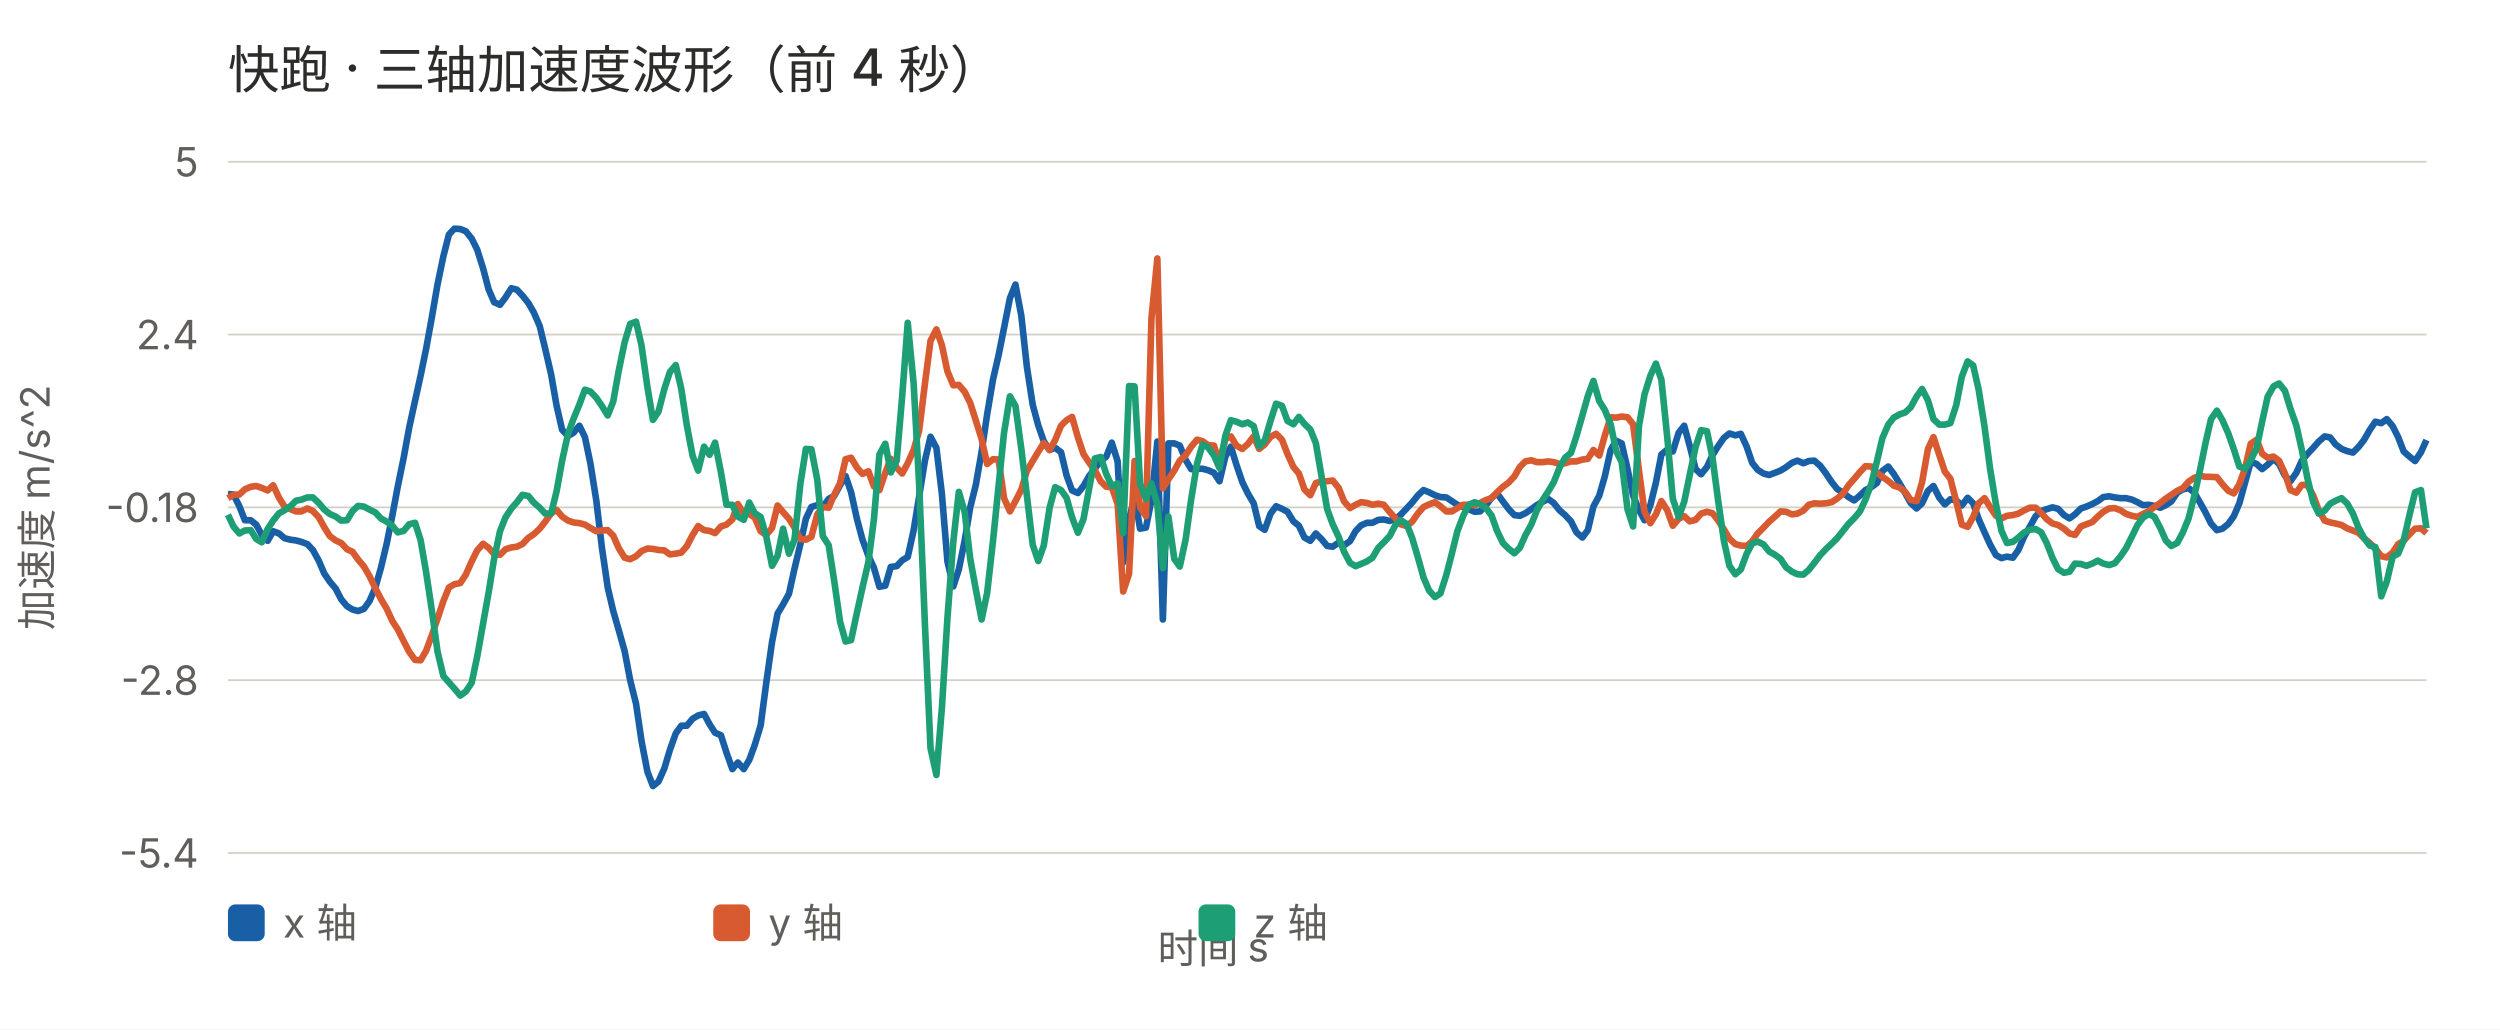
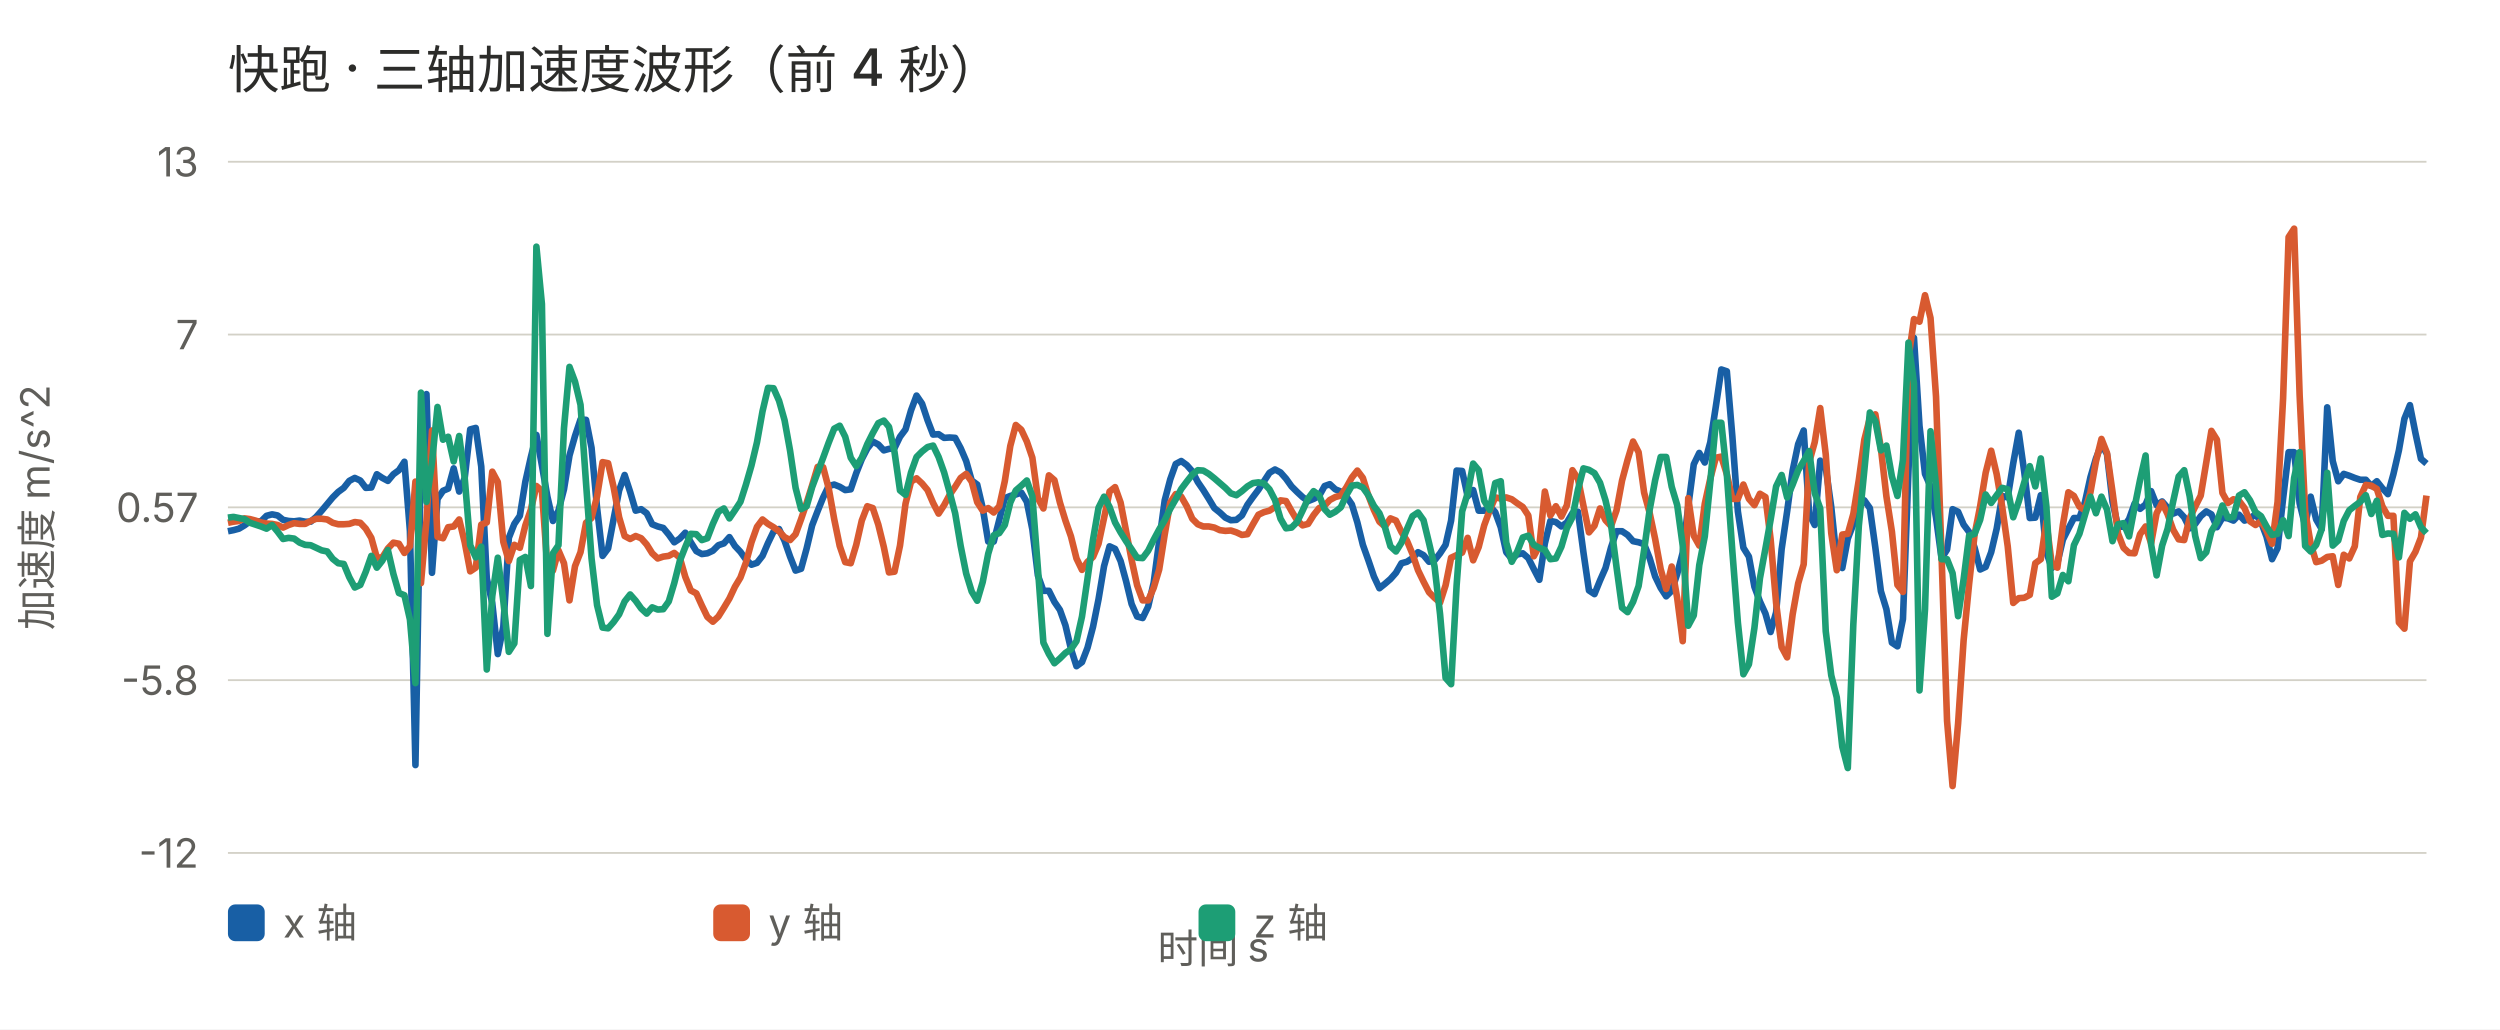
<svg xmlns="http://www.w3.org/2000/svg" viewBox="0 0 680 280" width="100%" role="img">
  <rect width="680" height="280" fill="#FFFFFF" />
  <g font-family="system-ui, -apple-system, Segoe UI, Microsoft YaHei, sans-serif">
    <text x="62" y="24" font-size="14" font-weight="500" fill="#2C2C2A">快跑 · 三轴加速度波形（前 4 秒）</text>
    <line x1="62" y1="232.0" x2="660" y2="232.0" stroke="#D3D1C7" stroke-width="0.5" />
-     <text x="54" y="236.0" font-size="11" fill="#5F5E5A" text-anchor="end">-5.4</text>
+     <text x="54" y="236.0" font-size="11" fill="#5F5E5A" text-anchor="end">-12</text>
    <line x1="62" y1="185.0" x2="660" y2="185.0" stroke="#D3D1C7" stroke-width="0.5" />
-     <text x="54" y="189.0" font-size="11" fill="#5F5E5A" text-anchor="end">-2.8</text>
+     <text x="54" y="189.0" font-size="11" fill="#5F5E5A" text-anchor="end">-5.8</text>
    <line x1="62" y1="138.0" x2="660" y2="138.0" stroke="#D3D1C7" stroke-width="0.5" />
-     <text x="54" y="142.0" font-size="11" fill="#5F5E5A" text-anchor="end">-0.18</text>
+     <text x="54" y="142.0" font-size="11" fill="#5F5E5A" text-anchor="end">0.57</text>
    <line x1="62" y1="91.0" x2="660" y2="91.0" stroke="#D3D1C7" stroke-width="0.5" />
-     <text x="54" y="95.0" font-size="11" fill="#5F5E5A" text-anchor="end">2.4</text>
+     <text x="54" y="95.0" font-size="11" fill="#5F5E5A" text-anchor="end">7</text>
    <line x1="62" y1="44.0" x2="660" y2="44.0" stroke="#D3D1C7" stroke-width="0.5" />
-     <text x="54" y="48.0" font-size="11" fill="#5F5E5A" text-anchor="end">5</text>
+     <text x="54" y="48.0" font-size="11" fill="#5F5E5A" text-anchor="end">13</text>
    <text x="62" y="262" font-size="11" fill="#5F5E5A" text-anchor="middle" transform="translate(268.0,0)">时间 s</text>
    <text x="14" y="138.0" font-size="11" fill="#5F5E5A" text-anchor="middle" transform="rotate(-90 14 138.0)">加速度 m/s^2</text>
-     <polyline points="62.0,134.4 63.5,134.5 65.1,137.7 66.6,141.5 68.2,141.5 69.7,142.7 71.2,145.5 72.8,147.1 74.3,144.5 75.9,145.1 77.4,146.4 79.0,146.8 80.5,147.0 82.0,147.4 83.6,148.0 85.1,149.6 86.7,152.5 88.2,156.0 89.7,158.2 91.3,160.1 92.8,163.0 94.4,164.9 95.9,165.8 97.4,166.2 99.0,165.6 100.5,163.5 102.1,159.8 103.6,154.5 105.2,147.8 106.7,140.3 108.2,132.3 109.8,124.5 111.3,116.3 112.9,109.0 114.4,102.2 115.9,94.9 117.5,86.1 119.0,77.4 120.6,69.7 122.1,63.8 123.6,62.2 125.2,62.3 126.7,62.9 128.3,64.9 129.8,67.9 131.4,73.0 132.9,78.7 134.4,82.2 136.0,82.9 137.5,80.9 139.1,78.4 140.6,78.8 142.1,80.4 143.7,82.4 145.2,85.0 146.8,88.7 148.3,94.9 149.9,101.8 151.4,110.4 152.9,116.9 154.5,118.6 156.0,117.7 157.6,115.8 159.1,118.9 160.6,126.1 162.2,136.2 163.7,148.8 165.3,159.8 166.8,166.2 168.3,171.4 169.9,177.1 171.4,185.0 173.0,191.4 174.5,201.6 176.1,209.9 177.6,213.8 179.1,212.6 180.7,209.0 182.2,204.0 183.8,199.5 185.3,197.4 186.8,197.4 188.4,195.5 189.9,194.6 191.5,194.2 193.0,197.0 194.5,199.3 196.1,200.0 197.6,204.7 199.2,209.2 200.7,207.4 202.3,209.2 203.8,206.7 205.3,202.6 206.9,197.3 208.4,185.9 210.0,174.6 211.5,166.9 213.0,164.4 214.6,161.5 216.1,154.7 217.7,148.0 219.2,141.1 220.7,137.9 222.3,137.4 223.8,137.9 225.4,135.7 226.9,134.9 228.5,132.0 230.0,129.5 231.5,133.9 233.1,141.2 234.6,146.8 236.2,151.2 237.7,154.4 239.2,159.6 240.8,159.3 242.3,154.2 243.9,154.0 245.4,152.4 246.9,151.5 248.5,144.3 250.0,135.1 251.6,125.2 253.1,118.8 254.7,121.8 256.2,134.4 257.7,152.7 259.3,159.5 260.8,154.9 262.4,147.0 263.9,138.0 265.4,132.0 267.0,122.9 268.5,112.7 270.1,103.2 271.6,96.7 273.1,89.2 274.7,81.1 276.2,77.4 277.8,85.9 279.3,99.7 280.9,110.1 282.4,115.7 283.9,120.0 285.5,122.4 287.0,121.8 288.6,123.0 290.1,129.3 291.6,133.4 293.2,134.1 294.7,132.2 296.3,129.4 297.8,127.5 299.4,125.3 300.9,124.2 302.4,120.4 304.0,125.5 305.5,153.0 307.1,141.3 308.6,135.1 310.1,143.8 311.7,143.5 313.2,136.0 314.8,120.1 316.3,168.5 317.8,120.6 319.4,120.6 320.9,121.2 322.5,125.1 324.0,127.6 325.6,127.5 327.1,127.5 328.6,127.9 330.2,128.6 331.7,130.9 333.3,124.2 334.8,121.5 336.3,126.4 337.9,131.1 339.4,134.2 341.0,136.9 342.5,143.1 344.0,144.1 345.6,139.7 347.1,137.7 348.7,138.4 350.2,139.2 351.8,141.8 353.3,143.0 354.8,146.2 356.4,147.1 357.9,145.1 359.5,146.7 361.0,148.5 362.5,148.7 364.1,147.6 365.6,148.3 367.2,147.2 368.7,144.5 370.2,142.9 371.8,142.2 373.3,142.2 374.9,141.4 376.4,141.3 378.0,141.7 379.5,141.2 381.0,140.0 382.6,138.3 384.1,136.7 385.7,134.7 387.2,133.3 388.7,133.9 390.3,134.7 391.8,135.2 393.4,135.3 394.9,136.3 396.4,137.3 398.0,137.9 399.5,138.5 401.1,139.2 402.6,139.1 404.2,137.4 405.7,135.4 407.2,134.2 408.8,136.4 410.3,138.4 411.9,140.1 413.4,140.3 414.9,139.6 416.5,138.5 418.0,137.4 419.6,136.5 421.1,135.7 422.6,136.8 424.2,138.8 425.7,140.1 427.3,141.8 428.8,144.8 430.4,146.2 431.9,144.2 433.4,137.8 435.0,134.8 436.5,129.6 438.1,122.4 439.6,119.9 441.1,120.6 442.7,127.6 444.2,134.8 445.8,138.7 447.3,141.5 448.9,137.4 450.4,131.3 451.9,123.6 453.5,122.3 455.0,122.8 456.6,117.7 458.1,115.8 459.6,121.3 461.2,127.6 462.7,129.0 464.3,127.0 465.8,123.8 467.3,121.4 468.9,119.1 470.4,117.9 472.0,118.4 473.5,118.0 475.1,121.5 476.6,125.9 478.1,127.8 479.7,128.8 481.2,129.2 482.8,128.6 484.3,128.0 485.8,127.1 487.4,125.9 488.9,125.3 490.5,126.0 492.0,125.4 493.5,125.3 495.1,126.7 496.6,128.7 498.2,131.1 499.7,133.0 501.3,134.0 502.8,135.2 504.3,136.1 505.9,134.8 507.4,133.3 509.0,132.5 510.5,131.4 512.0,128.1 513.6,126.9 515.1,128.9 516.7,131.5 518.2,134.1 519.7,136.8 521.3,138.3 522.8,136.9 524.4,133.5 525.9,132.2 527.5,135.4 529.0,137.2 530.5,135.8 532.1,136.1 533.6,137.5 535.2,135.4 536.7,136.9 538.2,141.2 539.8,144.8 541.3,148.1 542.9,151.0 544.4,151.8 545.9,151.4 547.5,151.7 549.0,149.6 550.6,145.9 552.1,143.3 553.7,140.4 555.2,139.0 556.7,138.5 558.3,138.0 559.8,138.4 561.4,140.1 562.9,141.0 564.4,139.9 566.0,138.3 567.5,137.8 569.1,137.1 570.6,136.3 572.1,135.2 573.7,135.0 575.2,135.3 576.8,135.5 578.3,135.5 579.9,135.9 581.4,136.6 582.9,137.4 584.5,137.3 586.0,137.6 587.6,138.1 589.1,137.4 590.6,136.4 592.2,134.0 593.7,133.1 595.3,132.8 596.8,133.9 598.4,136.7 599.9,139.4 601.4,142.4 603.0,144.2 604.5,143.8 606.1,142.5 607.6,140.4 609.1,136.9 610.7,131.1 612.2,125.6 613.8,126.2 615.3,127.6 616.8,126.4 618.4,124.8 619.9,126.2 621.5,129.4 623.0,130.9 624.6,128.6 626.1,125.3 627.6,123.5 629.2,121.8 630.7,120.1 632.3,118.7 633.8,119.0 635.3,120.9 636.9,122.1 638.4,122.7 640.0,123.1 641.5,121.6 643.0,119.7 644.6,116.9 646.1,114.7 647.7,115.1 649.2,114.0 650.8,115.9 652.3,118.9 653.8,122.8 655.4,124.2 656.9,125.4 658.5,123.0 660.0,119.7" fill="none" stroke="#185FA5" stroke-width="1.8" stroke-linejoin="round" />
+     <polyline points="62.0,144.5 63.5,144.2 65.0,143.8 66.5,142.9 68.0,141.8 69.5,141.8 71.0,141.8 72.5,140.3 74.0,139.9 75.5,140.2 77.0,141.4 78.5,141.7 80.0,141.8 81.5,141.6 83.0,141.9 84.5,141.9 86.0,140.6 87.5,138.9 89.0,137.1 90.5,135.3 92.0,133.8 93.5,132.7 95.0,130.8 96.5,130.0 98.0,130.7 99.5,132.7 101.0,132.6 102.5,129.0 104.0,130.0 105.5,130.8 107.0,129.0 108.5,127.9 110.0,125.6 111.5,144.4 113.0,208.1 114.5,122.6 116.0,107.2 117.5,155.8 119.0,135.7 120.5,133.5 121.9,132.9 123.4,127.4 124.9,133.7 126.4,130.0 127.9,116.8 129.4,116.4 130.9,126.9 132.4,157.3 133.9,164.1 135.4,177.9 136.9,170.5 138.4,146.3 139.9,142.5 141.4,140.3 142.9,131.0 144.4,124.3 145.9,118.3 147.4,126.6 148.9,135.1 150.4,141.7 151.9,138.9 153.4,133.1 154.9,123.9 156.4,118.6 157.9,114.1 159.4,114.2 160.9,121.8 162.4,138.1 163.9,151.2 165.4,149.2 166.9,141.2 168.4,133.4 169.9,129.2 171.4,133.8 172.9,138.9 174.4,138.5 175.9,139.6 177.4,142.6 178.9,143.2 180.4,143.6 181.9,145.4 183.4,147.5 184.9,146.5 186.4,144.9 187.9,147.5 189.4,149.9 190.9,150.7 192.4,150.5 193.9,149.8 195.4,148.3 196.9,147.8 198.4,146.1 199.9,148.5 201.4,150.1 202.9,152.2 204.4,153.6 205.9,153.1 207.4,151.2 208.9,147.7 210.4,144.6 211.9,143.9 213.4,147.1 214.9,151.4 216.4,155.2 217.9,154.7 219.4,149.2 220.9,142.9 222.4,139.0 223.9,135.3 225.4,132.2 226.9,131.8 228.4,132.4 229.9,133.3 231.4,133.1 232.9,128.7 234.4,124.9 235.9,122.0 237.4,120.1 238.9,120.9 240.4,122.5 241.8,122.1 243.3,121.9 244.8,118.8 246.3,116.8 247.8,111.6 249.3,107.6 250.8,109.8 252.3,114.3 253.8,118.2 255.3,118.1 256.8,119.1 258.3,119.0 259.8,119.1 261.3,121.9 262.8,125.4 264.3,130.7 265.8,131.8 267.3,138.2 268.8,147.3 270.3,147.3 271.8,141.4 273.3,135.5 274.8,134.9 276.3,134.5 277.8,134.0 279.3,136.5 280.8,144.0 282.3,156.5 283.8,160.7 285.3,160.7 286.8,163.7 288.3,165.9 289.8,170.1 291.3,176.5 292.8,181.2 294.3,180.1 295.8,176.2 297.3,170.5 298.8,163.0 300.3,154.0 301.8,148.6 303.3,149.3 304.8,152.6 306.3,158.1 307.8,164.3 309.3,167.7 310.8,168.1 312.3,165.0 313.8,158.5 315.3,147.2 316.8,136.1 318.3,130.4 319.8,126.2 321.3,125.4 322.8,126.5 324.3,128.2 325.8,131.1 327.3,133.3 328.8,135.7 330.3,138.2 331.8,139.4 333.3,140.8 334.8,141.5 336.3,141.4 337.8,140.2 339.3,137.3 340.8,135.2 342.3,133.2 343.8,130.9 345.3,128.6 346.8,127.7 348.3,128.5 349.8,130.2 351.3,132.3 352.8,133.8 354.3,135.2 355.8,136.3 357.3,135.7 358.8,134.9 360.3,132.2 361.7,131.7 363.2,133.1 364.7,133.7 366.2,135.0 367.7,137.2 369.2,142.1 370.7,148.2 372.2,152.4 373.7,156.8 375.2,160.0 376.7,158.8 378.2,157.5 379.7,155.8 381.2,153.2 382.7,152.8 384.2,151.8 385.7,150.2 387.2,151.0 388.7,152.8 390.2,152.4 391.7,150.5 393.2,148.2 394.7,141.6 396.2,128.0 397.7,128.1 399.2,135.0 400.7,133.3 402.2,138.9 403.7,138.9 405.2,137.6 406.7,139.3 408.2,143.4 409.7,150.2 411.2,152.0 412.7,150.8 414.2,150.5 415.7,151.8 417.2,154.8 418.7,157.7 420.2,147.8 421.7,141.7 423.2,142.0 424.7,143.2 426.2,142.1 427.7,139.6 429.2,139.2 430.7,150.3 432.2,160.6 433.7,161.6 435.2,157.9 436.7,154.5 438.2,148.9 439.7,144.5 441.2,144.5 442.7,145.5 444.2,147.2 445.7,147.5 447.2,148.0 448.7,151.8 450.2,156.8 451.7,159.9 453.2,162.2 454.7,160.7 456.2,156.1 457.7,150.3 459.2,137.8 460.7,126.3 462.2,123.2 463.7,125.8 465.2,120.3 466.7,110.6 468.2,100.5 469.7,101.0 471.2,118.7 472.7,139.1 474.2,149.0 475.7,151.4 477.2,159.6 478.7,163.6 480.2,166.9 481.6,171.9 483.1,166.6 484.6,149.4 486.1,139.1 487.6,128.0 489.1,120.8 490.6,117.1 492.1,139.8 493.6,142.8 495.1,125.3 496.6,127.2 498.1,137.9 499.6,152.2 501.1,154.5 502.6,146.5 504.1,142.6 505.6,138.0 507.1,136.1 508.6,138.2 510.1,149.0 511.6,160.8 513.1,165.7 514.6,174.8 516.1,175.8 517.6,168.4 519.1,128.2 520.6,91.9 522.1,115.8 523.6,128.9 525.1,132.3 526.6,140.8 528.1,151.9 529.6,149.5 531.1,138.5 532.6,139.2 534.1,142.7 535.6,144.7 537.1,149.0 538.6,154.9 540.1,154.2 541.6,150.2 543.1,143.8 544.6,134.9 546.1,135.3 547.6,126.0 549.1,117.7 550.6,128.4 552.1,140.9 553.6,140.8 555.1,134.7 556.6,150.2 558.1,154.5 559.6,153.2 561.1,146.8 562.6,143.8 564.1,140.9 565.6,140.9 567.1,136.6 568.6,129.8 570.1,124.7 571.6,120.9 573.1,123.5 574.6,136.5 576.1,143.2 577.6,143.3 579.1,141.2 580.6,137.0 582.1,138.4 583.6,137.2 585.1,133.6 586.6,137.4 588.1,136.4 589.6,138.1 591.1,139.7 592.6,139.1 594.1,140.7 595.6,143.7 597.1,142.5 598.6,140.4 600.1,139.1 601.5,139.9 603.0,143.4 604.5,140.8 606.0,141.0 607.5,141.6 609.0,140.0 610.5,141.6 612.0,141.1 613.5,139.8 615.0,142.0 616.5,146.0 618.0,152.1 619.5,149.1 621.0,135.6 622.5,123.0 624.0,123.0 625.5,136.9 627.0,143.0 628.5,135.1 630.0,141.3 631.5,143.9 633.0,110.8 634.5,125.4 636.0,130.9 637.5,128.9 639.0,129.4 640.5,130.0 642.0,130.5 643.5,130.5 645.0,132.2 646.5,130.9 648.0,132.8 649.5,134.4 651.0,129.0 652.5,122.5 654.0,113.9 655.5,110.2 657.0,117.8 658.5,124.8 660.0,126.1" fill="none" stroke="#185FA5" stroke-width="1.8" stroke-linejoin="round" />
    <rect x="62" y="246" width="10" height="10" rx="2" fill="#185FA5" />
    <text x="77" y="255" font-size="11" fill="#5F5E5A">x 轴</text>
-     <polyline points="62.0,135.5 63.5,134.6 65.1,134.5 66.6,133.1 68.2,132.4 69.7,132.2 71.2,132.7 72.8,133.4 74.3,132.0 75.9,135.4 77.4,137.8 79.0,138.5 80.5,139.1 82.0,139.1 83.6,138.3 85.1,139.0 86.7,140.7 88.2,143.4 89.7,145.8 91.3,147.0 92.8,147.7 94.4,149.4 95.9,150.1 97.4,152.2 99.0,154.1 100.5,156.7 102.1,160.0 103.6,162.9 105.2,165.6 106.7,168.9 108.2,171.2 109.8,174.4 111.3,177.3 112.9,179.5 114.4,179.6 115.9,177.0 117.5,172.7 119.0,168.3 120.6,163.5 122.1,159.8 123.6,158.9 125.2,158.6 126.7,156.3 128.3,152.7 129.8,149.7 131.4,147.9 132.9,149.0 134.4,150.7 136.0,150.9 137.5,149.4 139.1,148.9 140.6,148.7 142.1,148.0 143.7,146.3 145.2,145.3 146.8,143.8 148.3,141.9 149.9,139.6 151.4,138.7 152.9,140.5 154.5,141.6 156.0,142.1 157.6,142.3 159.1,142.7 160.6,143.6 162.2,144.5 163.7,144.3 165.3,144.2 166.8,145.7 168.3,149.1 169.9,151.7 171.4,152.1 173.0,151.3 174.5,149.9 176.1,149.2 177.6,149.3 179.1,149.6 180.7,149.7 182.2,150.8 183.8,150.6 185.3,150.3 186.8,148.6 188.4,145.5 189.9,143.1 191.5,144.2 193.0,144.4 194.5,145.0 196.1,143.2 197.6,142.7 199.2,141.3 200.7,137.1 202.3,139.7 203.8,139.8 205.3,140.8 206.9,144.5 208.4,145.5 210.0,143.6 211.5,137.5 213.0,139.3 214.6,141.1 216.1,143.5 217.7,146.6 219.2,146.8 220.7,146.0 222.3,139.9 223.8,137.9 225.4,138.1 226.9,134.6 228.5,131.4 230.0,124.9 231.5,124.5 233.1,127.2 234.6,128.9 236.2,128.2 237.7,132.3 239.2,133.3 240.8,128.6 242.3,124.8 243.9,127.2 245.4,128.8 246.9,126.0 248.5,122.4 250.0,117.2 251.6,104.2 253.1,92.7 254.7,89.6 256.2,93.9 257.7,101.0 259.3,104.8 260.8,104.7 262.4,106.6 263.9,109.6 265.4,114.3 267.0,119.4 268.5,126.2 270.1,124.9 271.6,125.0 273.1,135.5 274.7,139.1 276.2,136.3 277.8,133.2 279.3,128.1 280.9,125.4 282.4,122.9 283.9,120.5 285.5,122.4 287.0,119.7 288.6,115.8 290.1,114.3 291.6,113.4 293.2,119.0 294.7,123.5 296.3,125.9 297.8,127.9 299.4,130.9 300.9,132.4 302.4,132.5 304.0,137.1 305.5,160.9 307.1,156.1 308.6,125.4 310.1,138.0 311.7,140.4 313.2,86.5 314.8,70.3 316.3,132.8 317.8,130.4 319.4,128.0 320.9,125.3 322.5,123.8 324.0,121.5 325.6,119.6 327.1,120.0 328.6,121.1 330.2,121.2 331.7,126.0 333.3,119.4 334.8,118.7 336.3,121.2 337.9,122.1 339.4,120.8 341.0,118.7 342.5,122.1 344.0,120.9 345.6,118.8 347.1,118.0 348.7,119.6 350.2,123.5 351.8,127.0 353.3,128.8 354.8,133.1 356.4,134.7 357.9,131.4 359.5,130.9 361.0,130.9 362.5,130.7 364.1,132.7 365.6,136.4 367.2,138.2 368.7,137.3 370.2,136.6 371.8,136.8 373.3,137.3 374.9,137.0 376.4,137.3 378.0,139.3 379.5,140.9 381.0,142.6 382.6,143.1 384.1,141.9 385.7,139.6 387.2,137.9 388.7,137.2 390.3,136.6 391.8,137.7 393.4,139.1 394.9,139.1 396.4,138.2 398.0,137.3 399.5,137.3 401.1,137.4 402.6,136.8 404.2,136.0 405.7,135.5 407.2,133.9 408.8,132.4 410.3,131.3 411.9,129.6 413.4,127.0 414.9,125.5 416.5,125.2 418.0,125.7 419.6,125.7 421.1,125.5 422.6,125.7 424.2,126.2 425.7,126.0 427.3,125.5 428.8,125.5 430.4,125.0 431.9,124.8 433.4,122.4 435.0,123.9 436.5,118.5 438.1,113.5 439.6,113.6 441.1,113.3 442.7,113.5 444.2,115.4 445.8,128.0 447.3,139.2 448.9,142.3 450.4,139.9 451.9,136.3 453.5,138.8 455.0,143.0 456.6,141.1 458.1,140.4 459.6,141.8 461.2,141.4 462.7,139.7 464.3,139.2 465.8,139.6 467.3,141.5 468.9,144.0 470.4,146.5 472.0,148.0 473.5,148.4 475.1,148.5 476.6,147.2 478.1,145.1 479.7,143.5 481.2,141.9 482.8,140.5 484.3,139.1 485.8,139.2 487.4,139.9 488.9,139.7 490.5,138.9 492.0,137.3 493.5,136.9 495.1,137.0 496.6,136.9 498.2,136.6 499.7,135.6 501.3,134.3 502.8,132.0 504.3,130.3 505.9,128.4 507.4,126.8 509.0,126.9 510.5,128.5 512.0,129.7 513.6,130.8 515.1,132.1 516.7,132.6 518.2,133.8 519.7,136.0 521.3,136.3 522.8,131.2 524.4,122.1 525.9,118.9 527.5,123.8 529.0,128.3 530.5,130.2 532.1,136.4 533.6,142.7 535.2,143.3 536.7,140.6 538.2,136.9 539.8,135.5 541.3,137.9 542.9,140.3 544.4,141.0 545.9,140.3 547.5,140.1 549.0,139.7 550.6,138.8 552.1,138.1 553.7,138.1 555.2,139.5 556.7,141.2 558.3,142.4 559.8,142.8 561.4,143.8 562.9,145.1 564.4,145.5 566.0,143.2 567.5,142.6 569.1,142.0 570.6,140.5 572.1,139.2 573.7,138.3 575.2,138.2 576.8,138.8 578.3,139.8 579.9,140.3 581.4,140.6 582.9,139.8 584.5,139.0 586.0,137.9 587.6,136.8 589.1,135.6 590.6,134.6 592.2,133.5 593.7,132.8 595.3,131.0 596.8,130.0 598.4,129.4 599.9,129.7 601.4,129.7 603.0,129.8 604.5,131.7 606.1,133.5 607.6,134.2 609.1,131.7 610.7,127.2 612.2,120.7 613.8,119.6 615.3,123.4 616.8,124.5 618.4,124.2 619.9,125.3 621.5,128.8 623.0,133.3 624.6,134.0 626.1,131.9 627.6,131.9 629.2,134.8 630.7,138.8 632.3,141.6 633.8,142.1 635.3,142.4 636.9,142.8 638.4,143.7 640.0,144.3 641.5,144.9 643.0,146.4 644.6,147.7 646.1,149.2 647.7,151.3 649.2,151.6 650.8,150.3 652.3,148.0 653.8,147.1 655.4,145.3 656.9,143.8 658.5,143.7 660.0,145.0" fill="none" stroke="#D85A30" stroke-width="1.8" stroke-linejoin="round" />
+     <polyline points="62.0,142.2 63.5,141.9 65.0,141.7 66.5,141.0 68.0,141.2 69.5,141.6 71.0,142.1 72.5,142.4 74.0,142.5 75.5,142.8 77.0,143.5 78.5,142.8 80.0,142.3 81.5,142.5 83.0,142.5 84.5,141.7 86.0,141.1 87.5,141.1 89.0,141.3 90.5,142.2 92.0,142.6 93.5,142.6 95.0,142.5 96.5,142.0 98.0,142.2 99.5,143.8 101.0,146.3 102.5,151.7 104.0,151.6 105.5,149.2 107.0,147.6 108.5,147.9 110.0,150.4 111.5,148.6 113.0,131.0 114.5,158.6 116.0,141.6 117.5,117.1 119.0,146.0 120.5,146.4 121.9,143.4 123.4,143.2 124.9,141.3 126.4,147.5 127.9,155.4 129.4,154.4 130.9,142.7 132.4,142.1 133.9,128.3 135.4,131.1 136.9,147.4 138.4,152.6 139.9,148.2 141.4,149.0 142.9,142.9 144.4,138.6 145.9,132.2 147.4,133.5 148.9,154.6 150.4,155.2 151.9,149.7 153.4,153.2 154.9,163.3 156.4,154.0 157.9,150.2 159.4,142.2 160.9,140.9 162.4,135.0 163.9,125.7 165.4,126.0 166.9,132.5 168.4,140.7 169.9,145.8 171.4,146.6 172.9,145.8 174.4,146.4 175.9,148.1 177.4,150.5 178.9,151.9 180.4,151.4 181.9,151.2 183.4,150.4 184.9,151.7 186.4,156.9 187.9,160.6 189.4,161.4 190.9,164.7 192.4,167.8 193.9,169.1 195.4,167.7 196.9,165.3 198.4,162.8 199.9,159.6 201.4,157.1 202.9,153.0 204.4,147.5 205.9,143.3 207.4,141.3 208.9,142.5 210.4,143.4 211.9,144.5 213.4,146.1 214.9,146.9 216.4,145.3 217.9,141.2 219.4,136.8 220.9,132.0 222.4,127.0 223.9,127.1 225.4,132.8 226.9,141.2 228.4,148.5 229.9,152.9 231.4,153.2 232.9,148.2 234.4,141.6 235.9,137.7 237.4,138.2 238.9,142.7 240.4,148.8 241.8,155.7 243.3,155.5 244.8,148.4 246.3,137.0 247.8,131.0 249.3,130.1 250.8,131.5 252.3,133.3 253.8,136.8 255.3,139.7 256.8,137.4 258.3,134.6 259.8,132.4 261.3,130.0 262.8,128.9 264.3,131.0 265.8,136.6 267.3,138.9 268.8,138.2 270.3,139.4 271.8,137.7 273.3,130.9 274.8,121.3 276.3,115.6 277.8,116.9 279.3,120.1 280.8,124.5 282.3,135.5 283.8,138.3 285.3,129.3 286.8,130.6 288.3,136.7 289.8,141.6 291.3,145.9 292.8,151.9 294.3,155.0 295.8,152.8 297.3,151.5 298.8,147.9 300.3,140.9 301.8,133.7 303.3,132.5 304.8,136.7 306.3,144.5 307.8,152.3 309.3,159.2 310.8,163.3 312.3,163.3 313.8,159.9 315.3,154.9 316.8,145.4 318.3,136.7 319.8,134.4 321.3,135.1 322.8,137.7 324.3,141.1 325.8,142.6 327.3,143.2 328.8,143.2 330.3,143.5 331.8,144.2 333.3,144.4 334.8,144.3 336.3,144.8 337.8,145.5 339.3,145.3 340.8,142.6 342.3,140.0 343.8,139.3 345.3,138.9 346.8,137.9 348.3,136.1 349.8,136.3 351.3,139.0 352.8,141.5 354.3,142.9 355.8,142.5 357.3,140.1 358.8,138.2 360.3,137.5 361.7,136.0 363.2,135.2 364.7,134.8 366.2,132.6 367.7,129.9 369.2,128.0 370.7,130.0 372.2,134.8 373.7,138.7 375.2,141.9 376.7,143.2 378.2,141.0 379.7,141.6 381.2,144.7 382.7,147.1 384.2,150.7 385.7,155.1 387.2,158.2 388.7,161.1 390.2,162.6 391.7,163.9 393.2,159.2 394.7,151.7 396.2,151.0 397.7,150.3 399.2,146.3 400.7,152.4 402.2,148.8 403.7,142.9 405.2,138.8 406.7,135.3 408.2,135.6 409.7,135.3 411.2,135.8 412.7,136.9 414.2,137.9 415.7,140.2 417.2,151.3 418.7,148.5 420.2,133.7 421.7,140.2 423.2,137.7 424.7,140.5 426.2,137.4 427.7,127.9 429.2,130.2 430.7,137.6 432.2,144.8 433.7,143.0 435.2,138.3 436.7,141.5 438.2,143.1 439.7,138.8 441.2,130.7 442.7,125.1 444.2,120.1 445.7,123.0 447.2,134.0 448.7,139.5 450.2,146.6 451.7,154.8 453.2,160.2 454.7,154.1 456.2,162.7 457.7,174.4 459.2,135.5 460.7,145.7 462.2,148.4 463.7,137.0 465.2,130.2 466.7,124.5 468.2,124.2 469.7,129.0 471.2,135.7 472.7,135.7 474.2,131.8 475.7,135.7 477.2,137.4 478.7,134.3 480.2,135.2 481.6,146.6 483.1,164.0 484.6,176.0 486.1,178.8 487.6,167.1 489.1,158.7 490.6,153.5 492.1,125.7 493.6,120.3 495.1,111.0 496.6,123.6 498.1,145.0 499.6,155.1 501.1,145.4 502.6,145.2 504.1,139.8 505.6,130.5 507.1,119.6 508.6,113.7 510.1,112.7 511.6,121.9 513.1,135.0 514.6,144.6 516.1,159.1 517.6,161.0 519.1,97.5 520.6,86.8 522.1,87.5 523.6,80.3 525.1,86.5 526.6,107.9 528.1,151.0 529.6,196.1 531.1,213.8 532.6,196.8 534.1,174.2 535.6,158.8 537.1,145.3 538.6,137.7 540.1,128.6 541.6,122.6 543.1,129.0 544.6,137.9 546.1,148.6 547.6,164.0 549.1,162.7 550.6,162.6 552.1,161.8 553.6,153.2 555.1,152.1 556.6,141.9 558.1,153.6 559.6,154.4 561.1,142.8 562.6,133.9 564.1,134.9 565.6,137.8 567.1,138.8 568.6,133.9 570.1,125.5 571.6,119.4 573.1,123.2 574.6,133.8 576.1,145.1 577.6,149.0 579.1,150.4 580.6,150.5 582.1,145.3 583.6,143.2 585.1,147.8 586.6,139.6 588.1,136.7 589.6,139.9 591.1,144.1 592.6,146.7 594.1,146.9 595.6,140.9 597.1,137.8 598.6,134.8 600.1,125.8 601.5,117.2 603.0,119.6 604.5,134.1 606.0,136.8 607.5,135.8 609.0,136.2 610.5,138.2 612.0,141.8 613.5,142.8 615.0,141.7 616.5,144.4 618.0,147.9 619.5,136.5 621.0,108.4 622.5,64.5 624.0,62.2 625.5,107.5 627.0,139.0 628.5,147.9 630.0,152.9 631.5,152.5 633.0,151.5 634.5,151.3 636.0,159.1 637.5,150.9 639.0,151.9 640.5,148.6 642.0,135.2 643.5,131.9 645.0,132.1 646.5,133.0 648.0,137.7 649.5,140.3 651.0,140.3 652.5,169.3 654.0,171.0 655.5,152.7 657.0,150.1 658.5,146.2 660.0,134.8" fill="none" stroke="#D85A30" stroke-width="1.8" stroke-linejoin="round" />
    <rect x="194" y="246" width="10" height="10" rx="2" fill="#D85A30" />
    <text x="209" y="255" font-size="11" fill="#5F5E5A">y 轴</text>
-     <polyline points="62.0,140.0 63.5,143.2 65.1,145.1 66.6,144.3 68.2,144.2 69.7,146.6 71.2,147.5 72.8,143.9 74.3,141.6 75.9,139.6 77.4,138.8 79.0,137.7 80.5,136.2 82.0,135.9 83.6,135.3 85.1,135.3 86.7,136.8 88.2,138.6 89.7,139.8 91.3,140.5 92.8,141.6 94.4,141.5 95.9,139.0 97.4,137.6 99.0,137.8 100.5,138.6 102.1,139.4 103.6,141.0 105.2,141.9 106.7,143.0 108.2,144.8 109.8,144.4 111.3,142.6 112.9,142.2 114.4,146.9 115.9,155.6 117.5,166.3 119.0,177.2 120.6,183.9 122.1,185.6 123.6,187.3 125.2,189.2 126.7,188.1 128.3,185.7 129.8,178.6 131.4,169.6 132.9,161.2 134.4,152.0 136.0,144.5 137.5,140.7 139.1,138.3 140.6,136.6 142.1,134.6 143.7,134.9 145.2,136.7 146.8,138.1 148.3,139.7 149.9,139.7 151.4,133.6 152.9,125.3 154.5,118.0 156.0,113.9 157.6,110.0 159.1,106.0 160.6,106.5 162.2,108.2 163.7,110.4 165.3,113.0 166.8,109.2 168.3,100.8 169.9,93.1 171.4,88.1 173.0,87.5 174.5,94.0 176.1,105.3 177.6,114.2 179.1,112.0 180.7,105.8 182.2,101.2 183.8,99.3 185.3,105.7 186.8,115.6 188.4,124.0 189.9,128.0 191.5,121.5 193.0,123.7 194.5,120.4 196.1,128.5 197.6,137.3 199.2,137.3 200.7,140.5 202.3,141.4 203.8,136.7 205.3,139.6 206.9,140.6 208.4,145.8 210.0,153.9 211.5,151.2 213.0,143.8 214.6,150.6 216.1,146.8 217.7,131.6 219.2,122.1 220.7,122.2 222.3,130.5 223.8,145.8 225.4,148.3 226.9,158.0 228.5,169.1 230.0,174.5 231.5,174.1 233.1,166.6 234.6,159.8 236.2,152.9 237.7,141.3 239.2,123.6 240.8,120.7 242.3,128.5 243.9,125.3 245.4,107.7 246.9,87.8 248.5,104.2 250.0,131.6 251.6,170.3 253.1,203.5 254.7,210.8 256.2,192.5 257.7,168.1 259.3,147.3 260.8,133.8 262.4,139.3 263.9,152.0 265.4,160.2 267.0,168.5 268.5,161.3 270.1,147.1 271.6,132.3 273.1,117.7 274.7,107.8 276.2,110.4 277.8,122.1 279.3,134.7 280.9,148.2 282.4,152.6 283.9,148.4 285.5,138.1 287.0,132.5 288.6,133.3 290.1,135.4 291.6,140.7 293.2,144.9 294.7,141.2 296.3,132.6 297.8,124.7 299.4,124.3 300.9,128.9 302.4,132.2 304.0,131.5 305.5,145.0 307.1,105.0 308.6,105.1 310.1,131.5 311.7,135.7 313.2,131.5 314.8,137.2 316.3,154.5 317.8,140.5 319.4,152.0 320.9,154.1 322.5,146.7 324.0,135.8 325.6,126.1 327.1,120.9 328.6,121.7 330.2,123.9 331.7,127.3 333.3,118.5 334.8,114.3 336.3,114.7 337.9,115.4 339.4,114.9 341.0,115.9 342.5,121.4 344.0,119.8 345.6,114.4 347.1,109.8 348.7,110.4 350.2,114.5 351.8,115.4 353.3,113.4 354.8,115.3 356.4,116.8 357.9,120.5 359.5,129.8 361.0,138.5 362.5,142.6 364.1,146.0 365.6,150.1 367.2,153.1 368.7,154.0 370.2,153.4 371.8,152.7 373.3,151.7 374.9,149.0 376.4,147.5 378.0,145.8 379.5,142.9 381.0,141.5 382.6,142.5 384.1,146.3 385.7,151.7 387.2,157.1 388.7,160.6 390.3,162.4 391.8,161.4 393.4,156.4 394.9,150.6 396.4,144.5 398.0,140.3 399.5,137.3 401.1,136.6 402.6,137.2 404.2,138.2 405.7,140.2 407.2,144.4 408.8,147.7 410.3,149.2 411.9,150.5 413.4,149.0 414.9,145.6 416.5,142.7 418.0,138.9 419.6,136.0 421.1,133.7 422.6,131.2 424.2,127.2 425.7,124.5 427.3,123.2 428.8,118.6 430.4,113.0 431.9,107.7 433.4,103.6 435.0,109.1 436.5,111.5 438.1,115.4 439.6,122.7 441.1,125.7 442.7,138.6 444.2,143.2 445.8,115.9 447.3,107.3 448.9,102.2 450.4,98.9 451.9,103.3 453.5,119.0 455.0,135.6 456.6,140.6 458.1,136.5 459.6,129.2 461.2,121.6 462.7,117.0 464.3,117.3 465.8,124.5 467.3,135.9 468.9,147.1 470.4,153.9 472.0,156.2 473.5,154.9 475.1,150.6 476.6,147.8 478.1,147.3 479.7,148.1 481.2,150.0 482.8,150.9 484.3,152.0 485.8,154.3 487.4,155.5 488.9,156.2 490.5,156.3 492.0,155.0 493.5,153.1 495.1,151.0 496.6,149.4 498.2,147.9 499.7,146.4 501.3,144.4 502.8,142.5 504.3,141.0 505.9,139.1 507.4,135.9 509.0,131.6 510.5,125.6 512.0,119.2 513.6,115.5 515.1,113.6 516.7,112.7 518.2,112.2 519.7,110.8 521.3,107.9 522.8,105.8 524.4,108.9 525.9,114.0 527.5,115.5 529.0,115.5 530.5,115.1 532.1,110.2 533.6,102.5 535.2,98.3 536.7,99.4 538.2,106.0 539.8,116.1 541.3,127.5 542.9,137.2 544.4,144.4 545.9,147.7 547.5,147.4 549.0,146.2 550.6,144.8 552.1,144.1 553.7,143.9 555.2,144.8 556.7,147.7 558.3,151.8 559.8,154.8 561.4,155.8 562.9,155.5 564.4,153.3 566.0,153.4 567.5,153.9 569.1,153.3 570.6,152.5 572.1,153.3 573.7,153.7 575.2,153.2 576.8,151.3 578.3,149.1 579.9,145.9 581.4,142.8 582.9,140.8 584.5,139.8 586.0,140.6 587.6,143.6 589.1,147.0 590.6,148.5 592.2,147.7 593.7,144.9 595.3,141.0 596.8,135.1 598.4,127.9 599.9,120.5 601.4,114.0 603.0,111.7 604.5,114.3 606.1,117.9 607.6,122.2 609.1,126.9 610.7,127.5 612.2,125.2 613.8,121.9 615.3,114.7 616.8,107.9 618.4,105.1 619.9,104.3 621.5,106.3 623.0,111.2 624.6,115.7 626.1,122.4 627.6,130.0 629.2,136.6 630.7,139.7 632.3,138.9 633.8,137.0 635.3,136.2 636.9,135.5 638.4,136.9 640.0,139.7 641.5,143.5 643.0,146.3 644.6,148.4 646.1,148.8 647.7,162.2 649.2,158.2 650.8,151.4 652.3,150.6 653.8,147.0 655.4,140.0 656.9,133.9 658.5,133.3 660.0,143.7" fill="none" stroke="#1D9E75" stroke-width="1.8" stroke-linejoin="round" />
+     <polyline points="62.0,140.8 63.5,140.6 65.0,140.9 66.5,141.2 68.0,142.2 69.5,142.7 71.0,143.2 72.5,143.8 74.0,142.8 75.5,144.6 77.0,146.6 78.5,146.3 80.0,146.5 81.5,147.6 83.0,148.2 84.5,148.3 86.0,149.0 87.5,149.7 89.0,150.0 90.5,152.0 92.0,153.2 93.5,153.4 95.0,157.0 96.5,159.8 98.0,159.1 99.5,155.5 101.0,151.2 102.5,154.4 104.0,152.5 105.5,149.6 107.0,156.1 108.5,161.3 110.0,161.9 111.5,168.5 113.0,185.8 114.5,106.8 116.0,136.5 117.5,125.8 119.0,110.7 120.5,119.6 121.9,118.8 123.4,125.5 124.9,118.6 126.4,130.0 127.9,148.3 129.4,151.6 130.9,148.7 132.4,182.1 133.9,162.1 135.4,151.7 136.9,163.5 138.4,177.3 139.9,175.0 141.4,152.3 142.9,151.5 144.4,159.4 145.9,67.1 147.4,82.7 148.9,172.4 150.4,150.5 151.9,148.3 153.4,116.5 154.9,99.8 156.4,103.8 157.9,110.1 159.4,131.4 160.9,151.9 162.4,164.6 163.9,170.7 165.4,170.9 166.9,169.2 168.4,167.1 169.9,163.6 171.4,161.7 172.9,163.4 174.4,165.5 175.9,166.9 177.4,165.2 178.9,165.8 180.4,165.7 181.9,163.6 183.4,158.6 184.9,152.6 186.4,148.8 187.9,145.2 189.4,145.3 190.9,146.9 192.4,146.4 193.9,142.5 195.4,139.2 196.9,138.3 198.4,141.0 199.9,138.8 201.4,136.5 202.9,131.8 204.4,126.6 205.9,120.3 207.4,111.9 208.9,105.5 210.4,105.6 211.9,109.0 213.4,114.3 214.9,122.6 216.4,132.7 217.9,138.5 219.4,137.7 220.9,132.5 222.4,128.5 223.9,124.5 225.4,120.4 226.9,116.6 228.4,115.8 229.9,118.8 231.4,124.5 232.9,126.8 234.4,124.5 235.9,120.8 237.4,117.8 238.9,115.1 240.4,114.4 241.8,116.1 243.3,122.9 244.8,133.4 246.3,134.6 247.8,128.5 249.3,124.3 250.8,122.8 252.3,121.6 253.8,121.2 255.3,124.3 256.8,128.5 258.3,133.9 259.8,139.6 261.3,148.5 262.8,156.0 264.3,160.9 265.8,163.4 267.3,158.3 268.8,150.6 270.3,145.6 271.8,145.0 273.3,142.8 274.8,136.7 276.3,133.4 277.8,132.1 279.3,130.7 280.8,135.0 282.3,154.5 283.8,174.8 285.3,177.9 286.8,180.4 288.3,179.1 289.8,177.6 291.3,176.6 292.8,174.4 294.3,167.7 295.8,157.4 297.3,146.8 298.8,138.1 300.3,135.1 301.8,137.9 303.3,142.1 304.8,144.8 306.3,147.2 307.8,149.4 309.3,151.7 310.8,151.8 312.3,149.8 313.8,146.8 315.3,144.0 316.8,141.5 318.3,138.4 319.8,135.8 321.3,133.0 322.8,131.0 324.3,129.1 325.8,127.9 327.3,128.0 328.8,128.9 330.3,130.1 331.8,131.4 333.3,132.7 334.8,134.2 336.3,134.7 337.8,133.6 339.3,132.3 340.8,131.4 342.3,131.2 343.8,131.5 345.3,133.1 346.8,136.0 348.3,141.1 349.8,143.7 351.3,143.5 352.8,142.0 354.3,138.9 355.8,135.6 357.3,133.6 358.8,134.7 360.3,138.5 361.7,140.0 363.2,139.2 364.7,138.0 366.2,134.7 367.7,132.1 369.2,131.9 370.7,132.6 372.2,134.7 373.7,137.6 375.2,139.6 376.7,143.4 378.2,148.6 379.7,150.0 381.2,147.6 382.7,143.9 384.2,140.4 385.7,139.4 387.2,141.5 388.7,147.7 390.2,154.1 391.7,167.1 393.2,184.4 394.7,186.1 396.2,159.2 397.7,139.1 399.2,134.2 400.7,126.1 402.2,127.9 403.7,136.2 405.2,138.7 406.7,131.4 408.2,130.9 409.7,147.6 411.2,152.8 412.7,150.0 414.2,146.2 415.7,145.7 417.2,148.2 418.7,149.0 420.2,149.6 421.7,152.1 423.2,151.9 424.7,148.7 426.2,143.6 427.7,140.7 429.2,133.2 430.7,127.4 432.2,127.8 433.7,128.7 435.2,131.3 436.7,136.1 438.2,142.7 439.7,154.3 441.2,165.3 442.7,166.5 444.2,163.7 445.7,159.4 447.2,149.6 448.7,138.7 450.2,130.6 451.7,124.3 453.2,124.3 454.7,132.4 456.2,137.4 457.7,148.4 459.2,170.2 460.7,167.4 462.2,153.7 463.7,145.9 465.2,131.0 466.7,115.0 468.2,115.0 469.7,129.1 471.2,150.0 472.7,169.3 474.2,183.4 475.7,180.7 477.2,170.8 478.7,157.3 480.2,149.2 481.6,141.4 483.1,132.3 484.6,129.2 486.1,135.3 487.6,131.8 489.1,127.9 490.6,125.4 492.1,122.7 493.6,134.1 495.1,138.3 496.6,171.7 498.1,183.7 499.6,189.7 501.1,203.1 502.6,208.9 504.1,169.9 505.6,143.0 507.1,127.9 508.6,112.2 510.1,114.6 511.6,122.5 513.1,121.2 514.6,129.6 516.1,134.9 517.6,125.1 519.1,93.2 520.6,104.3 522.1,187.8 523.6,165.7 525.1,117.3 526.6,132.2 528.1,152.1 529.6,152.1 531.1,155.9 532.6,167.6 534.1,157.6 535.6,145.7 537.1,145.2 538.6,141.4 540.1,134.5 541.6,136.8 543.1,134.7 544.6,132.7 546.1,133.1 547.6,140.7 549.1,136.4 550.6,131.2 552.1,126.8 553.6,132.3 555.1,124.7 556.6,137.6 558.1,162.3 559.6,161.4 561.1,156.4 562.6,158.1 564.1,148.3 565.6,145.2 567.1,140.1 568.6,135.1 570.1,139.6 571.6,135.1 573.1,138.6 574.6,147.2 576.1,142.6 577.6,142.3 579.1,145.9 580.6,138.0 582.1,130.5 583.6,123.9 585.1,148.1 586.6,156.5 588.1,148.4 589.6,143.8 591.1,136.4 592.6,129.6 594.1,127.9 595.6,135.0 597.1,145.8 598.6,151.8 600.1,150.2 601.5,144.5 603.0,142.0 604.5,137.5 606.0,140.8 607.5,140.6 609.0,134.8 610.5,133.9 612.0,136.1 613.5,139.3 615.0,140.4 616.5,143.2 618.0,145.5 619.5,145.2 621.0,141.5 622.5,145.8 624.0,130.0 625.5,123.0 627.0,148.5 628.5,150.0 630.0,148.2 631.5,143.9 633.0,128.6 634.5,148.4 636.0,147.0 637.5,141.7 639.0,138.8 640.5,137.6 642.0,136.5 643.5,134.7 645.0,139.8 646.5,136.2 648.0,145.5 649.5,145.1 651.0,145.2 652.5,151.6 654.0,139.5 655.5,141.1 657.0,139.9 658.5,143.4 660.0,145.0" fill="none" stroke="#1D9E75" stroke-width="1.8" stroke-linejoin="round" />
    <rect x="326" y="246" width="10" height="10" rx="2" fill="#1D9E75" />
    <text x="341" y="255" font-size="11" fill="#5F5E5A">z 轴</text>
  </g>
</svg>
